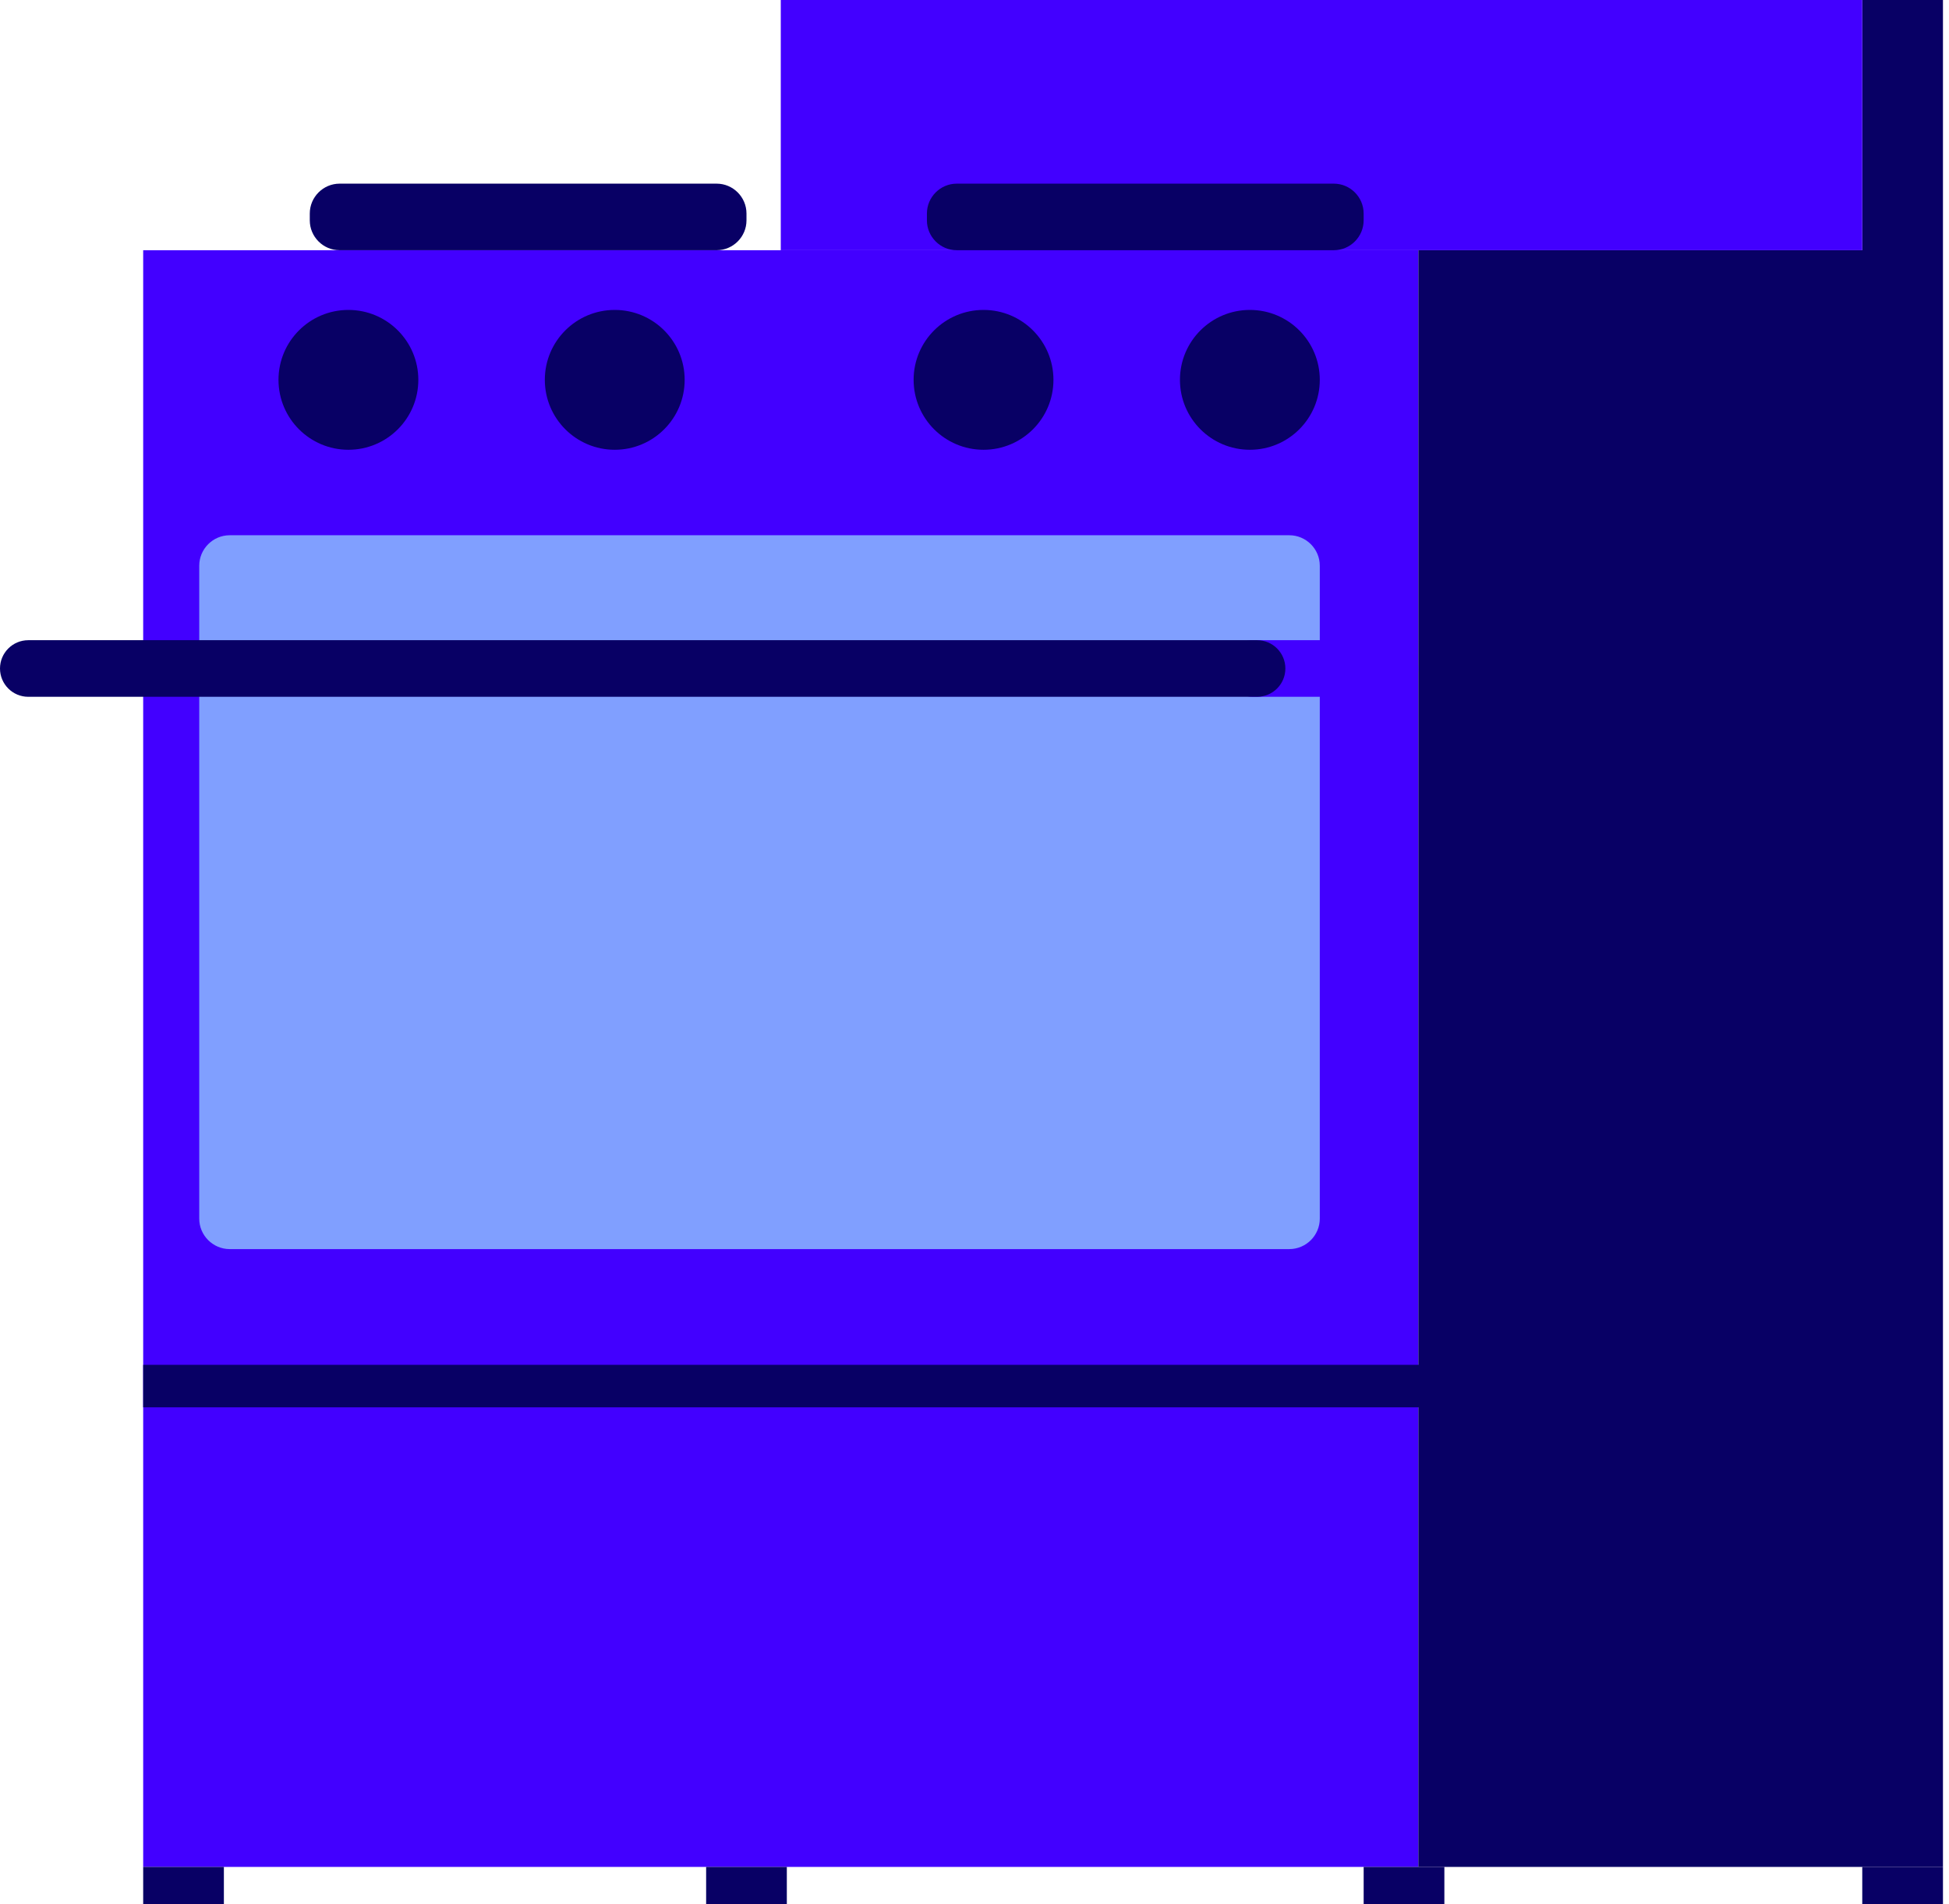
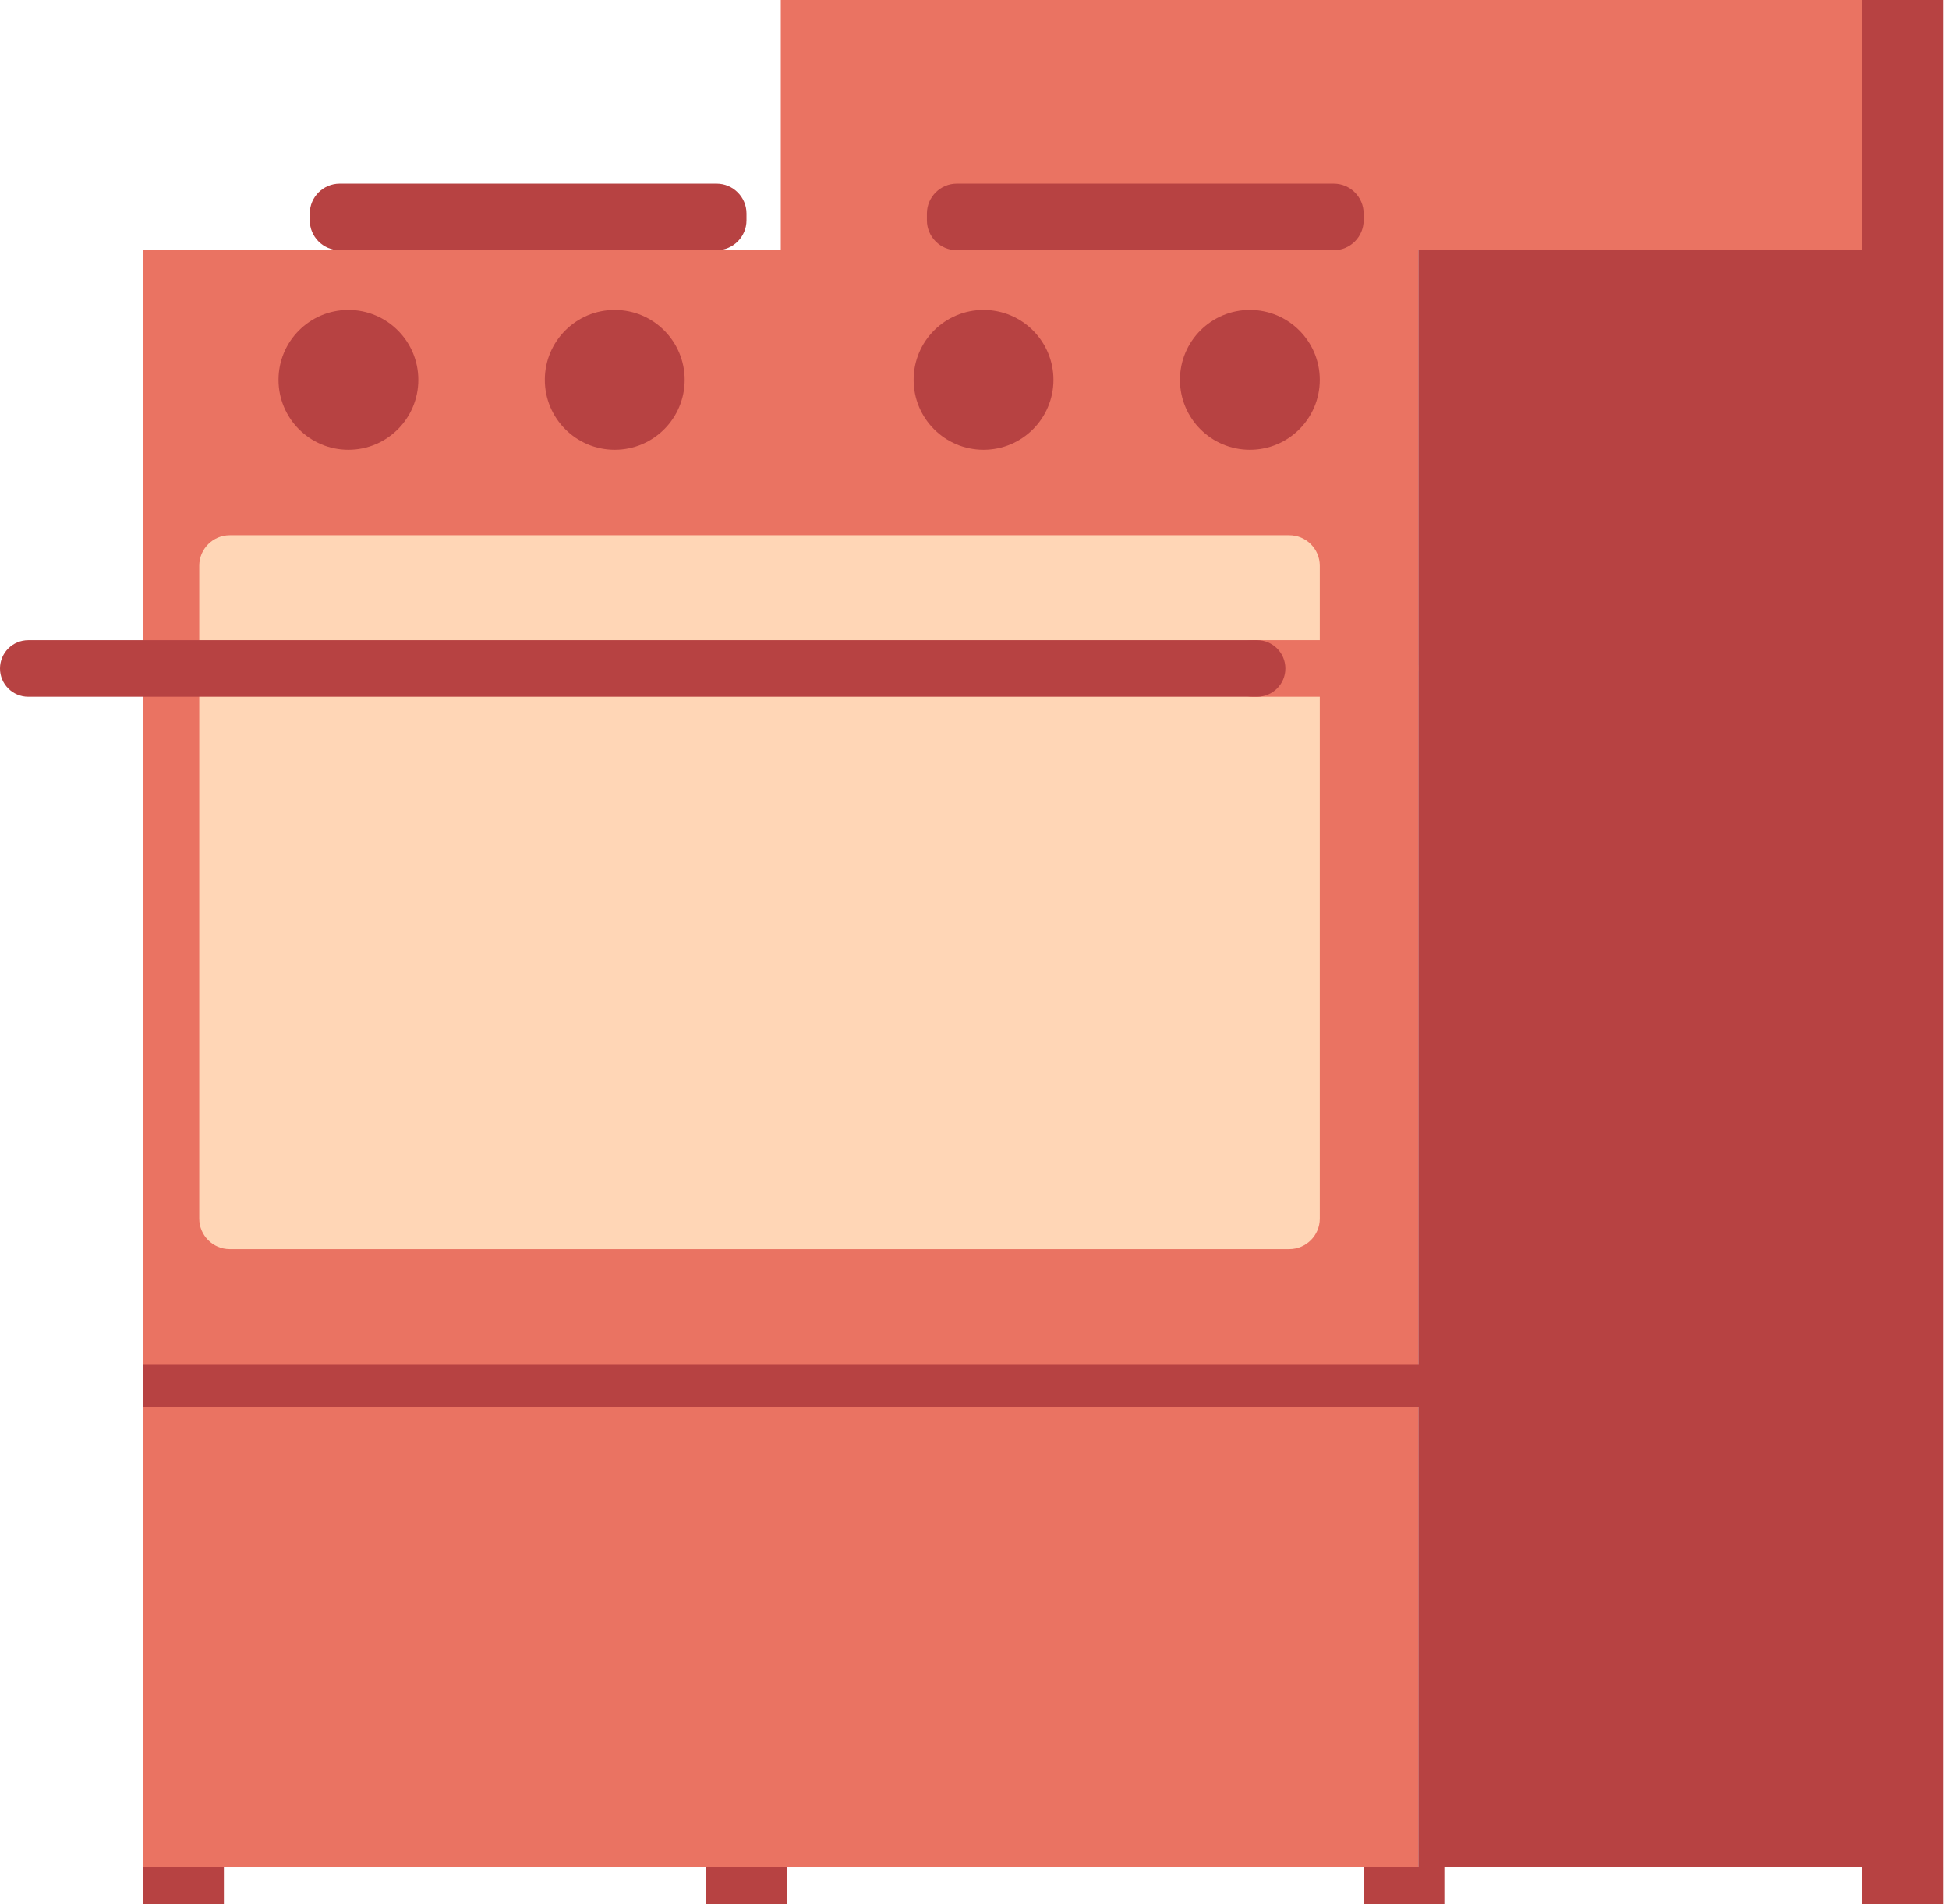
<svg xmlns="http://www.w3.org/2000/svg" width="258" height="252" viewBox="0 0 258 252" fill="none">
-   <path d="M187.755 247.106H18.954V33.12H187.755V247.106Z" fill="#4200FF" />
-   <path d="M257.2 0V33.12V247.106H187.755V33.12H246.514V0H257.2Z" fill="#080065" />
-   <path d="M246.518 33.12H103.355V0H246.518V33.12Z" fill="#4200FF" />
-   <path d="M46.121 41.022C51.234 41.022 55.376 45.167 55.376 50.277C55.376 55.39 51.23 59.532 46.121 59.532C41.011 59.532 36.866 55.386 36.866 50.277C36.866 45.167 41.008 41.022 46.121 41.022Z" fill="#080065" />
-   <path d="M81.377 41.022C86.49 41.022 90.633 45.167 90.633 50.277C90.633 55.39 86.487 59.532 81.377 59.532C76.268 59.532 72.122 55.386 72.122 50.277C72.119 45.167 76.264 41.022 81.377 41.022Z" fill="#080065" />
-   <path d="M130.196 41.022C135.309 41.022 139.451 45.167 139.451 50.277C139.451 55.39 135.306 59.532 130.196 59.532C125.086 59.532 120.941 55.386 120.941 50.277C120.937 45.167 125.083 41.022 130.196 41.022Z" fill="#080065" />
-   <path d="M165.453 41.022C170.566 41.022 174.708 45.167 174.708 50.277C174.708 55.39 170.562 59.532 165.453 59.532C160.343 59.532 156.197 55.386 156.197 50.277C156.194 45.167 160.34 41.022 165.453 41.022Z" fill="#080065" />
-   <path d="M246.518 247.106H257.201V252.269H246.518V247.106Z" fill="#080065" />
-   <path d="M180.516 247.106H191.199V252.269H180.516V247.106Z" fill="#080065" />
-   <path d="M18.954 247.106H29.636V252.269H18.954V247.106Z" fill="#080065" />
-   <path d="M93.475 247.106H104.157V252.269H93.475V247.106Z" fill="#080065" />
-   <path d="M170.676 165.331H30.406C28.189 165.331 26.375 163.517 26.375 161.3V74.877C26.375 72.66 28.189 70.846 30.406 70.846H170.676C172.894 70.846 174.708 72.66 174.708 74.877V161.3C174.708 163.517 172.894 165.331 170.676 165.331Z" fill="#809FFF" />
-   <path d="M189.23 186.271H18.954V180.65H189.23V186.271Z" fill="#080065" />
-   <path d="M98.816 28.259V29.169C98.816 31.343 97.039 33.12 94.865 33.12H44.959C42.785 33.12 41.008 31.343 41.008 29.169V28.259C41.008 26.085 42.785 24.308 44.959 24.308H94.862C97.035 24.305 98.816 26.085 98.816 28.259Z" fill="#080065" />
-   <path d="M180.513 28.259V29.169C180.513 31.343 178.736 33.12 176.562 33.12H126.652C124.478 33.12 122.701 31.343 122.701 29.169V28.259C122.701 26.085 124.478 24.308 126.652 24.308H176.559C178.732 24.305 180.513 26.085 180.513 28.259Z" fill="#080065" />
-   <path d="M187.756 88.483C187.756 90.552 186.079 92.229 184.01 92.229H165.856C163.786 92.229 162.11 90.552 162.11 88.483C162.11 86.414 163.786 84.737 165.856 84.737H184.01C186.079 84.734 187.756 86.414 187.756 88.483Z" fill="#4200FF" />
-   <path d="M170.152 88.483C170.152 90.552 168.476 92.229 166.407 92.229H3.746C1.676 92.229 0 90.552 0 88.483C0 86.414 1.676 84.737 3.746 84.737H166.407C168.476 84.734 170.152 86.414 170.152 88.483Z" fill="#080065" />
+   <path d="M187.755 247.106H18.954V33.12H187.755V247.106Z" fill="#EA7362" />
+   <path d="M257.2 0V33.12V247.106H187.755V33.12H246.514V0H257.2Z" fill="#B74242" />
+   <path d="M246.518 33.12H103.355V0H246.518V33.12Z" fill="#EA7362" />
+   <path d="M46.121 41.022C51.234 41.022 55.376 45.167 55.376 50.277C55.376 55.39 51.23 59.532 46.121 59.532C41.011 59.532 36.866 55.386 36.866 50.277C36.866 45.167 41.008 41.022 46.121 41.022Z" fill="#B74242" />
+   <path d="M81.377 41.022C86.49 41.022 90.633 45.167 90.633 50.277C90.633 55.39 86.487 59.532 81.377 59.532C76.268 59.532 72.122 55.386 72.122 50.277C72.119 45.167 76.264 41.022 81.377 41.022Z" fill="#B74242" />
+   <path d="M130.196 41.022C135.309 41.022 139.451 45.167 139.451 50.277C139.451 55.39 135.306 59.532 130.196 59.532C125.086 59.532 120.941 55.386 120.941 50.277C120.937 45.167 125.083 41.022 130.196 41.022Z" fill="#B74242" />
+   <path d="M165.453 41.022C170.566 41.022 174.708 45.167 174.708 50.277C174.708 55.39 170.562 59.532 165.453 59.532C160.343 59.532 156.197 55.386 156.197 50.277C156.194 45.167 160.34 41.022 165.453 41.022Z" fill="#B74242" />
+   <path d="M246.518 247.106H257.201V252.269H246.518V247.106Z" fill="#B74242" />
+   <path d="M180.516 247.106H191.199V252.269H180.516V247.106Z" fill="#B74242" />
+   <path d="M18.954 247.106H29.636V252.269H18.954V247.106Z" fill="#B74242" />
+   <path d="M93.475 247.106H104.157V252.269H93.475V247.106Z" fill="#B74242" />
+   <path d="M170.676 165.331H30.406C28.189 165.331 26.375 163.517 26.375 161.3V74.877C26.375 72.66 28.189 70.846 30.406 70.846H170.676C172.894 70.846 174.708 72.66 174.708 74.877V161.3C174.708 163.517 172.894 165.331 170.676 165.331Z" fill="#FFD6B6" />
+   <path d="M189.23 186.271H18.954V180.65H189.23V186.271Z" fill="#B74242" />
+   <path d="M98.816 28.259V29.169C98.816 31.343 97.039 33.12 94.865 33.12H44.959C42.785 33.12 41.008 31.343 41.008 29.169V28.259C41.008 26.085 42.785 24.308 44.959 24.308H94.862C97.035 24.305 98.816 26.085 98.816 28.259Z" fill="#B74242" />
+   <path d="M180.513 28.259V29.169C180.513 31.343 178.736 33.12 176.562 33.12H126.652C124.478 33.12 122.701 31.343 122.701 29.169V28.259C122.701 26.085 124.478 24.308 126.652 24.308H176.559C178.732 24.305 180.513 26.085 180.513 28.259Z" fill="#B74242" />
+   <path d="M187.756 88.483C187.756 90.552 186.079 92.229 184.01 92.229H165.856C163.786 92.229 162.11 90.552 162.11 88.483C162.11 86.414 163.786 84.737 165.856 84.737H184.01C186.079 84.734 187.756 86.414 187.756 88.483Z" fill="#EA7362" />
+   <path d="M170.152 88.483C170.152 90.552 168.476 92.229 166.407 92.229H3.746C1.676 92.229 0 90.552 0 88.483C0 86.414 1.676 84.737 3.746 84.737H166.407C168.476 84.734 170.152 86.414 170.152 88.483Z" fill="#B74242" />
</svg>
